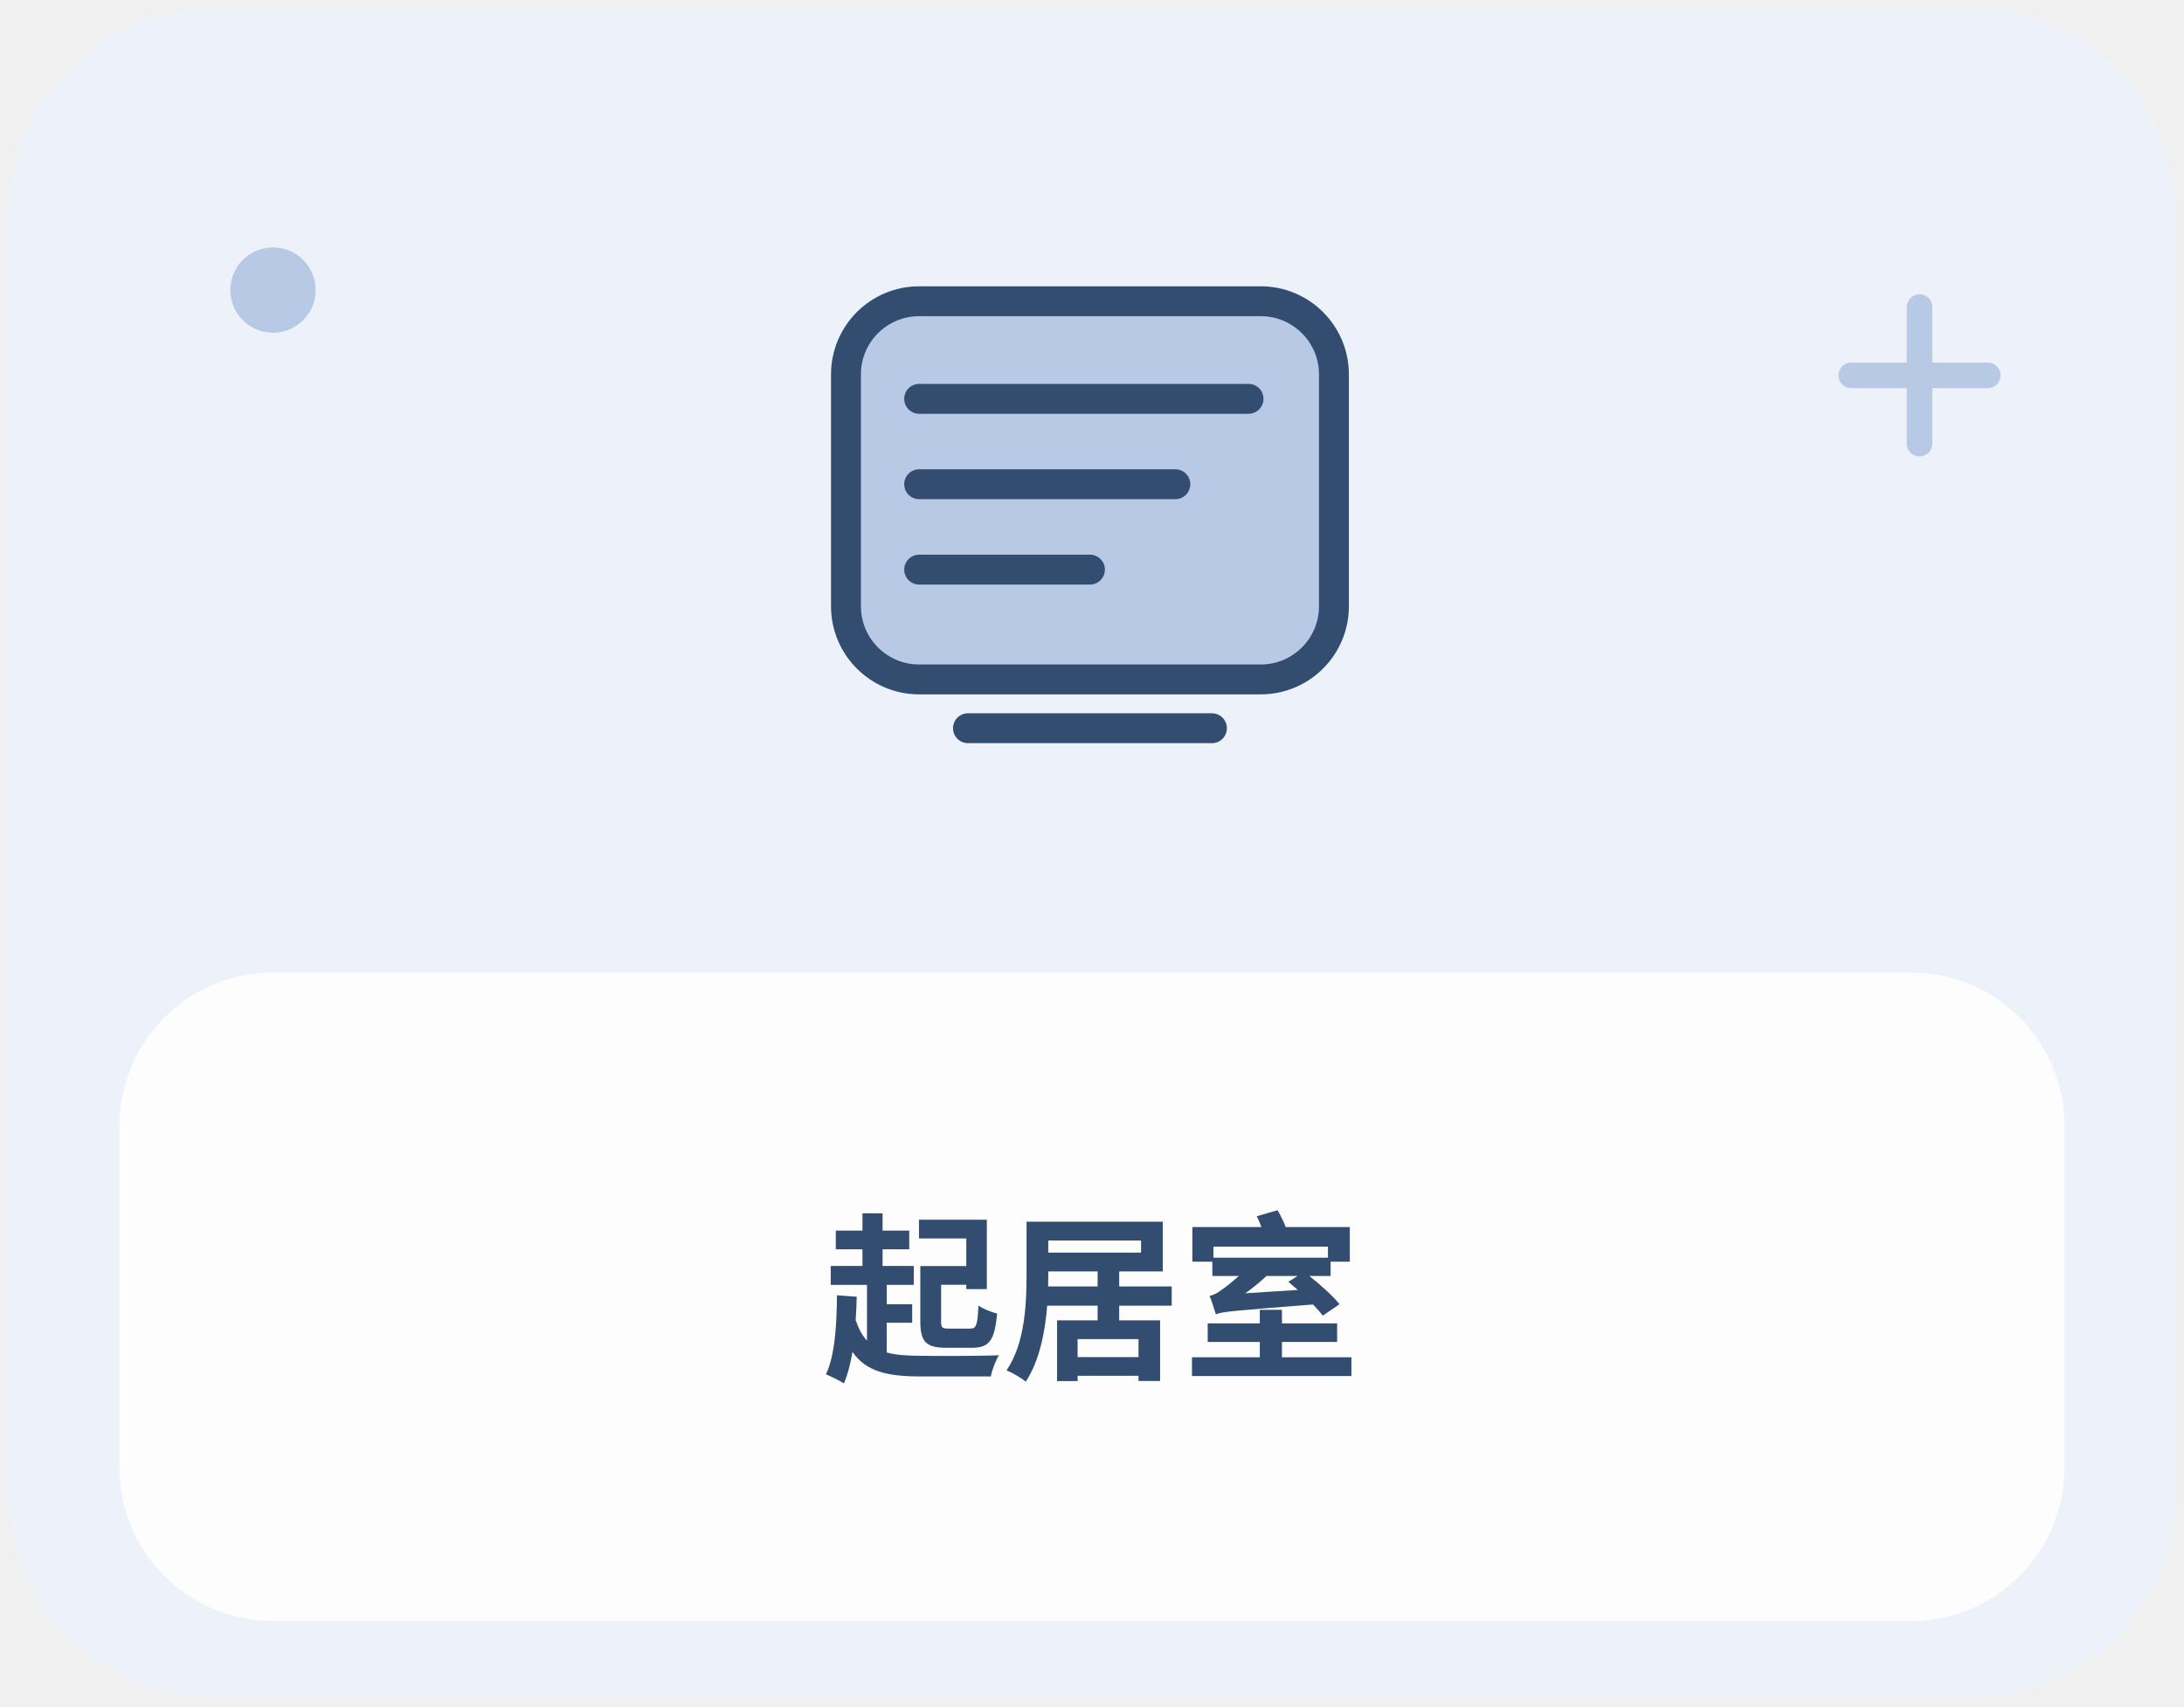
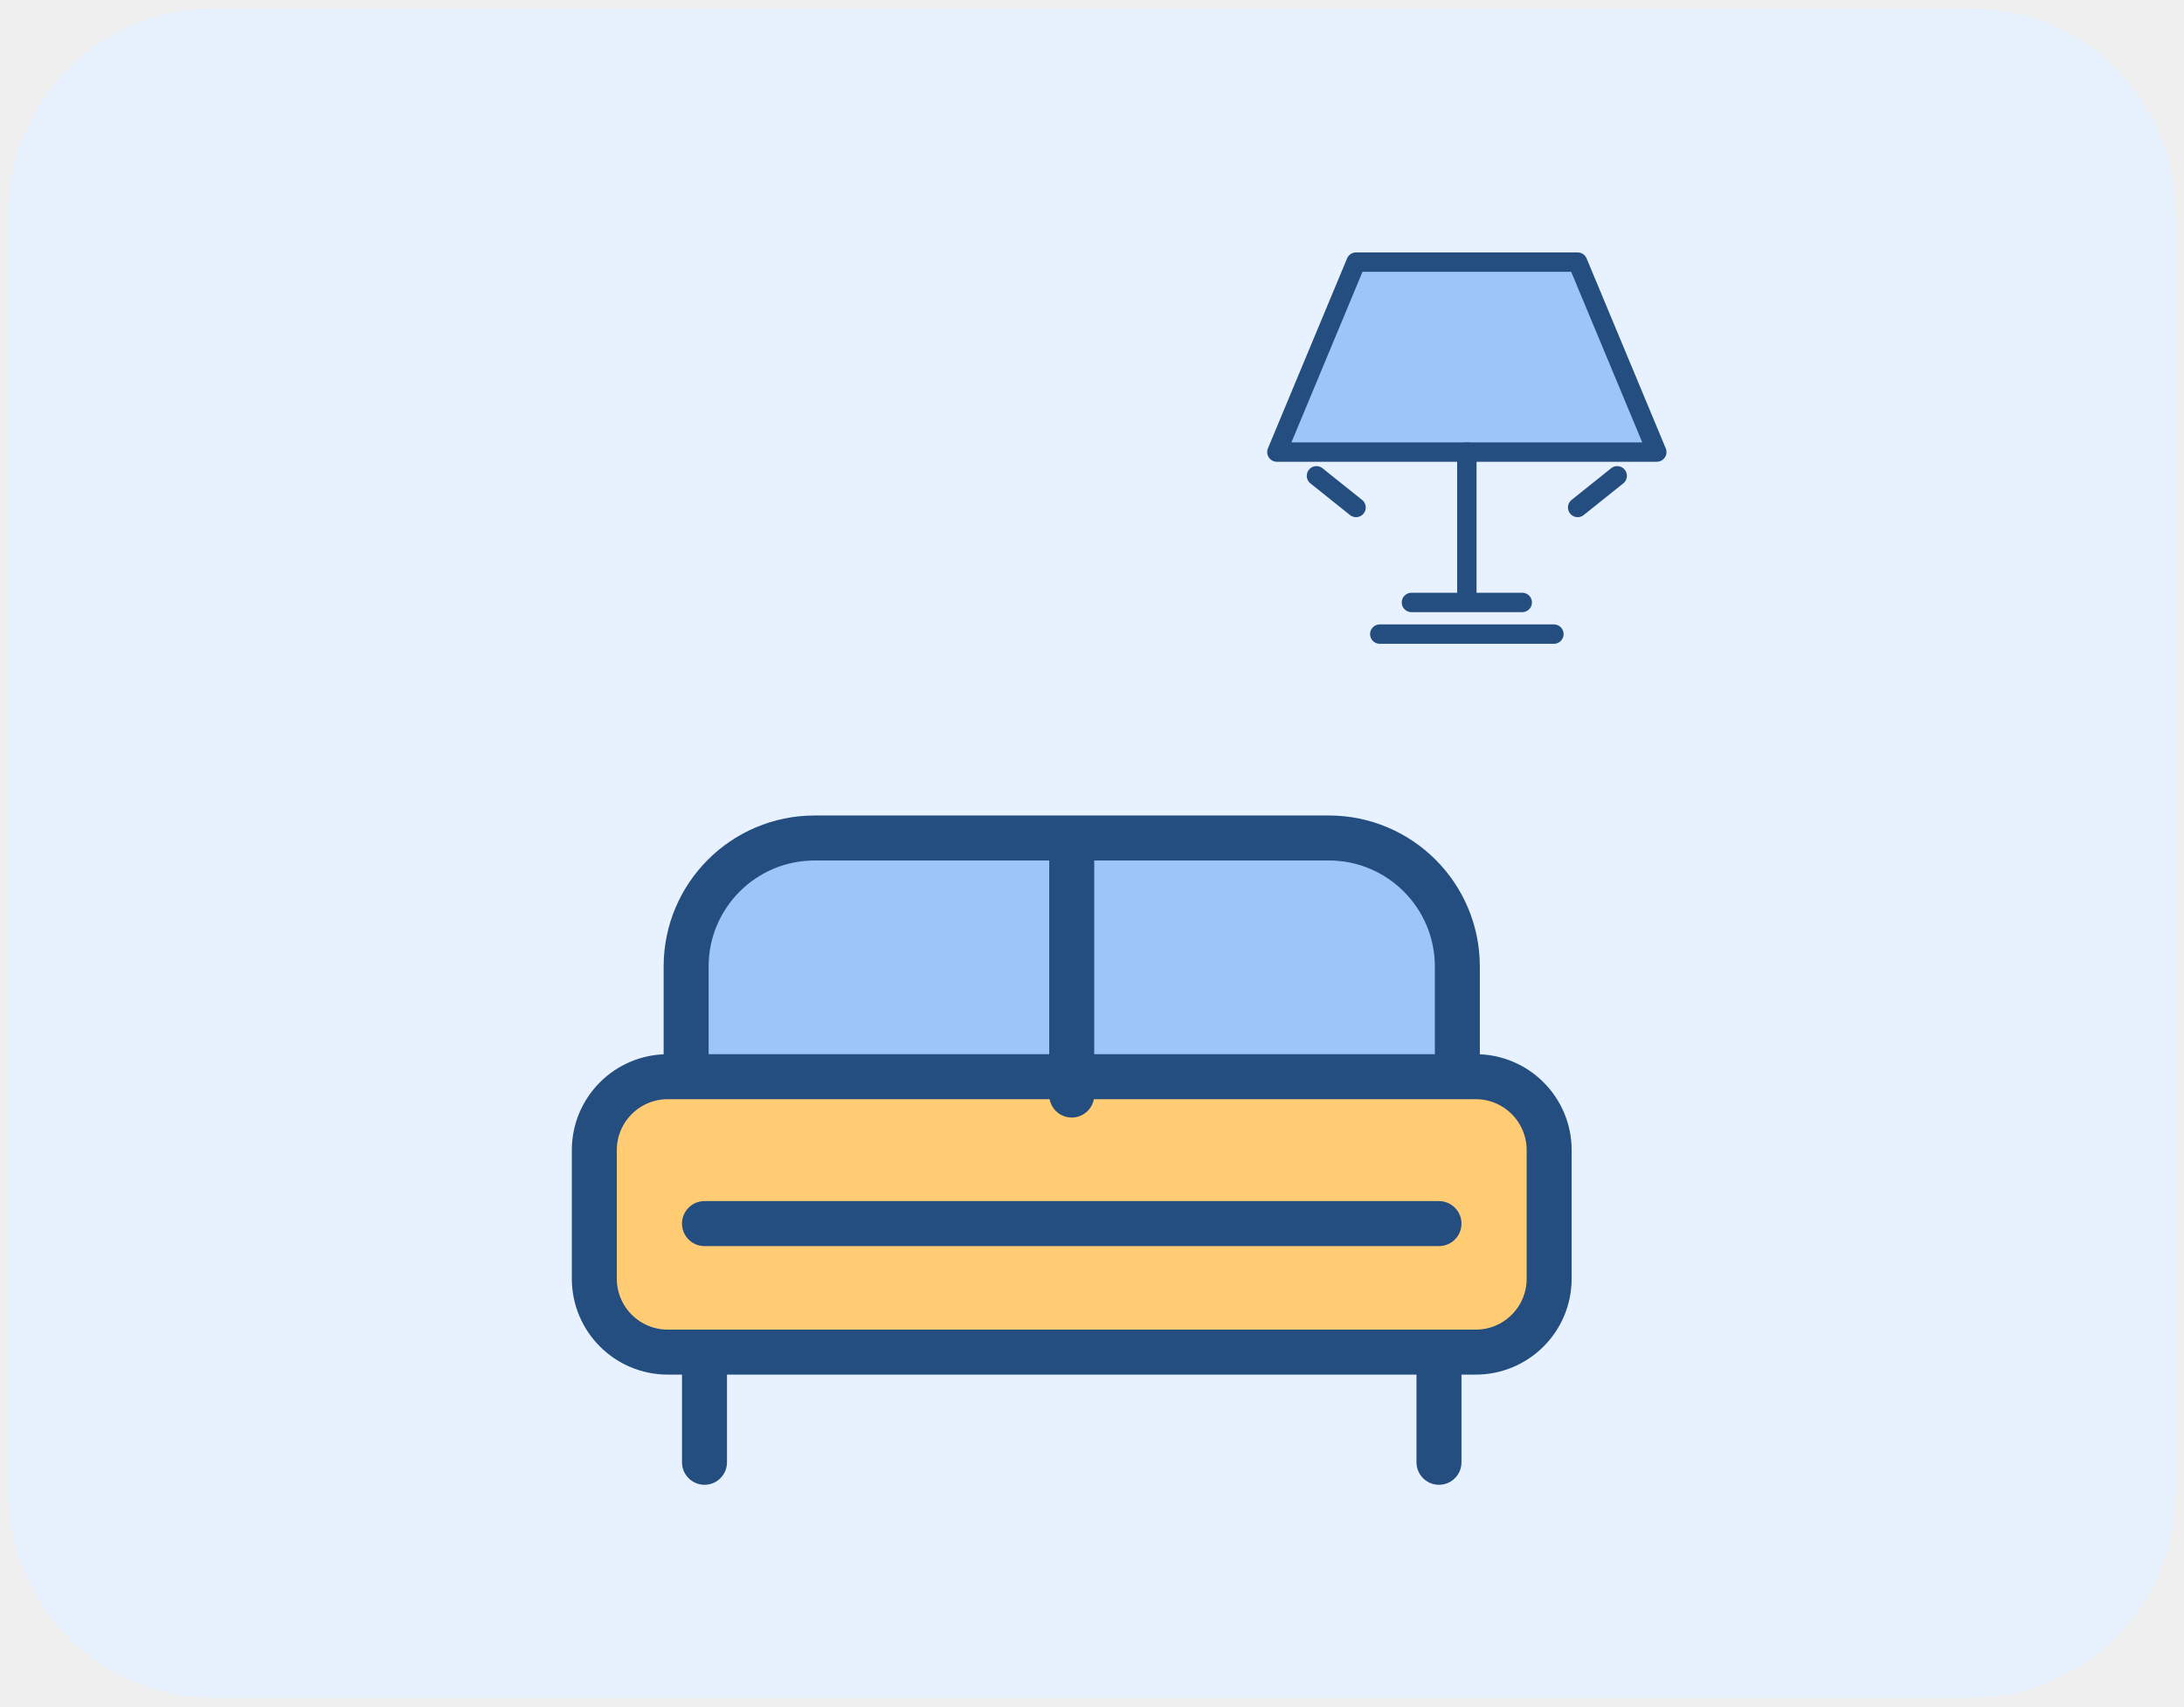
- <svg xmlns="http://www.w3.org/2000/svg" width="256" height="200" viewBox="0 0 256 200" font-family="system-ui,Noto Sans CJK SC,Microsoft YaHei,sans-serif" role="img">
-   <rect x="1" y="1" width="254" height="198" rx="24" fill="#edf2fa" />
-   <circle cx="32" cy="34" r="5" fill="#b7c9e4" />
-   <path d="M225 36v16m-8-8h16" stroke="#b7c9e4" stroke-width="3" stroke-linecap="round" />
-   <g transform="translate(82 11) scale(1.43)" stroke="#334d70" stroke-width="2.45" stroke-linecap="round" stroke-linejoin="round" fill="none">
-     <rect x="12" y="17" width="40" height="31" rx="6" fill="#b7c9e4" />
-     <path d="M18 25h27m-27 7h21m-21 7h14M22 52h20" fill="none" />
+ <svg xmlns="http://www.w3.org/2000/svg" width="256" height="200" viewBox="0 0 256 200" font-family="system-ui,sans-serif" role="img">
+   <rect x="1" y="1" width="254" height="198" rx="24" fill="#e8f2ff" />
+   <g transform="translate(52 20) scale(2.375)" stroke="#244d80" stroke-width="2.45" stroke-linecap="round" stroke-linejoin="round" fill="none">
+     <g transform="translate(2 13) scale(0.90625)">
+       <rect x="11" y="22" width="42" height="25" rx="7" fill="#9dc5fa" />
+       <rect x="6" y="35" width="52" height="15" rx="4" fill="#ffcc73" />
+       <path d="M12 50v6m40-6v6M32 23v13M12 43h40" fill="none" />
+     </g>
+     <g transform="translate(38 1) scale(0.390625)">
+       <path d="M18 9h28l10 24H8z" fill="#9dc5fa" />
+       <path d="M32 33v19m-11 4h22m-18-4h14m-26-16 5 4m33-4-5 4" fill="none" />
+     </g>
  </g>
-   <rect x="14" y="114" width="228" height="76" rx="18" fill="#fff" opacity=".87" />
-   <text x="128" y="160" fill="#334d70" font-size="21" font-weight="700" text-anchor="middle">起居室</text>
</svg>
